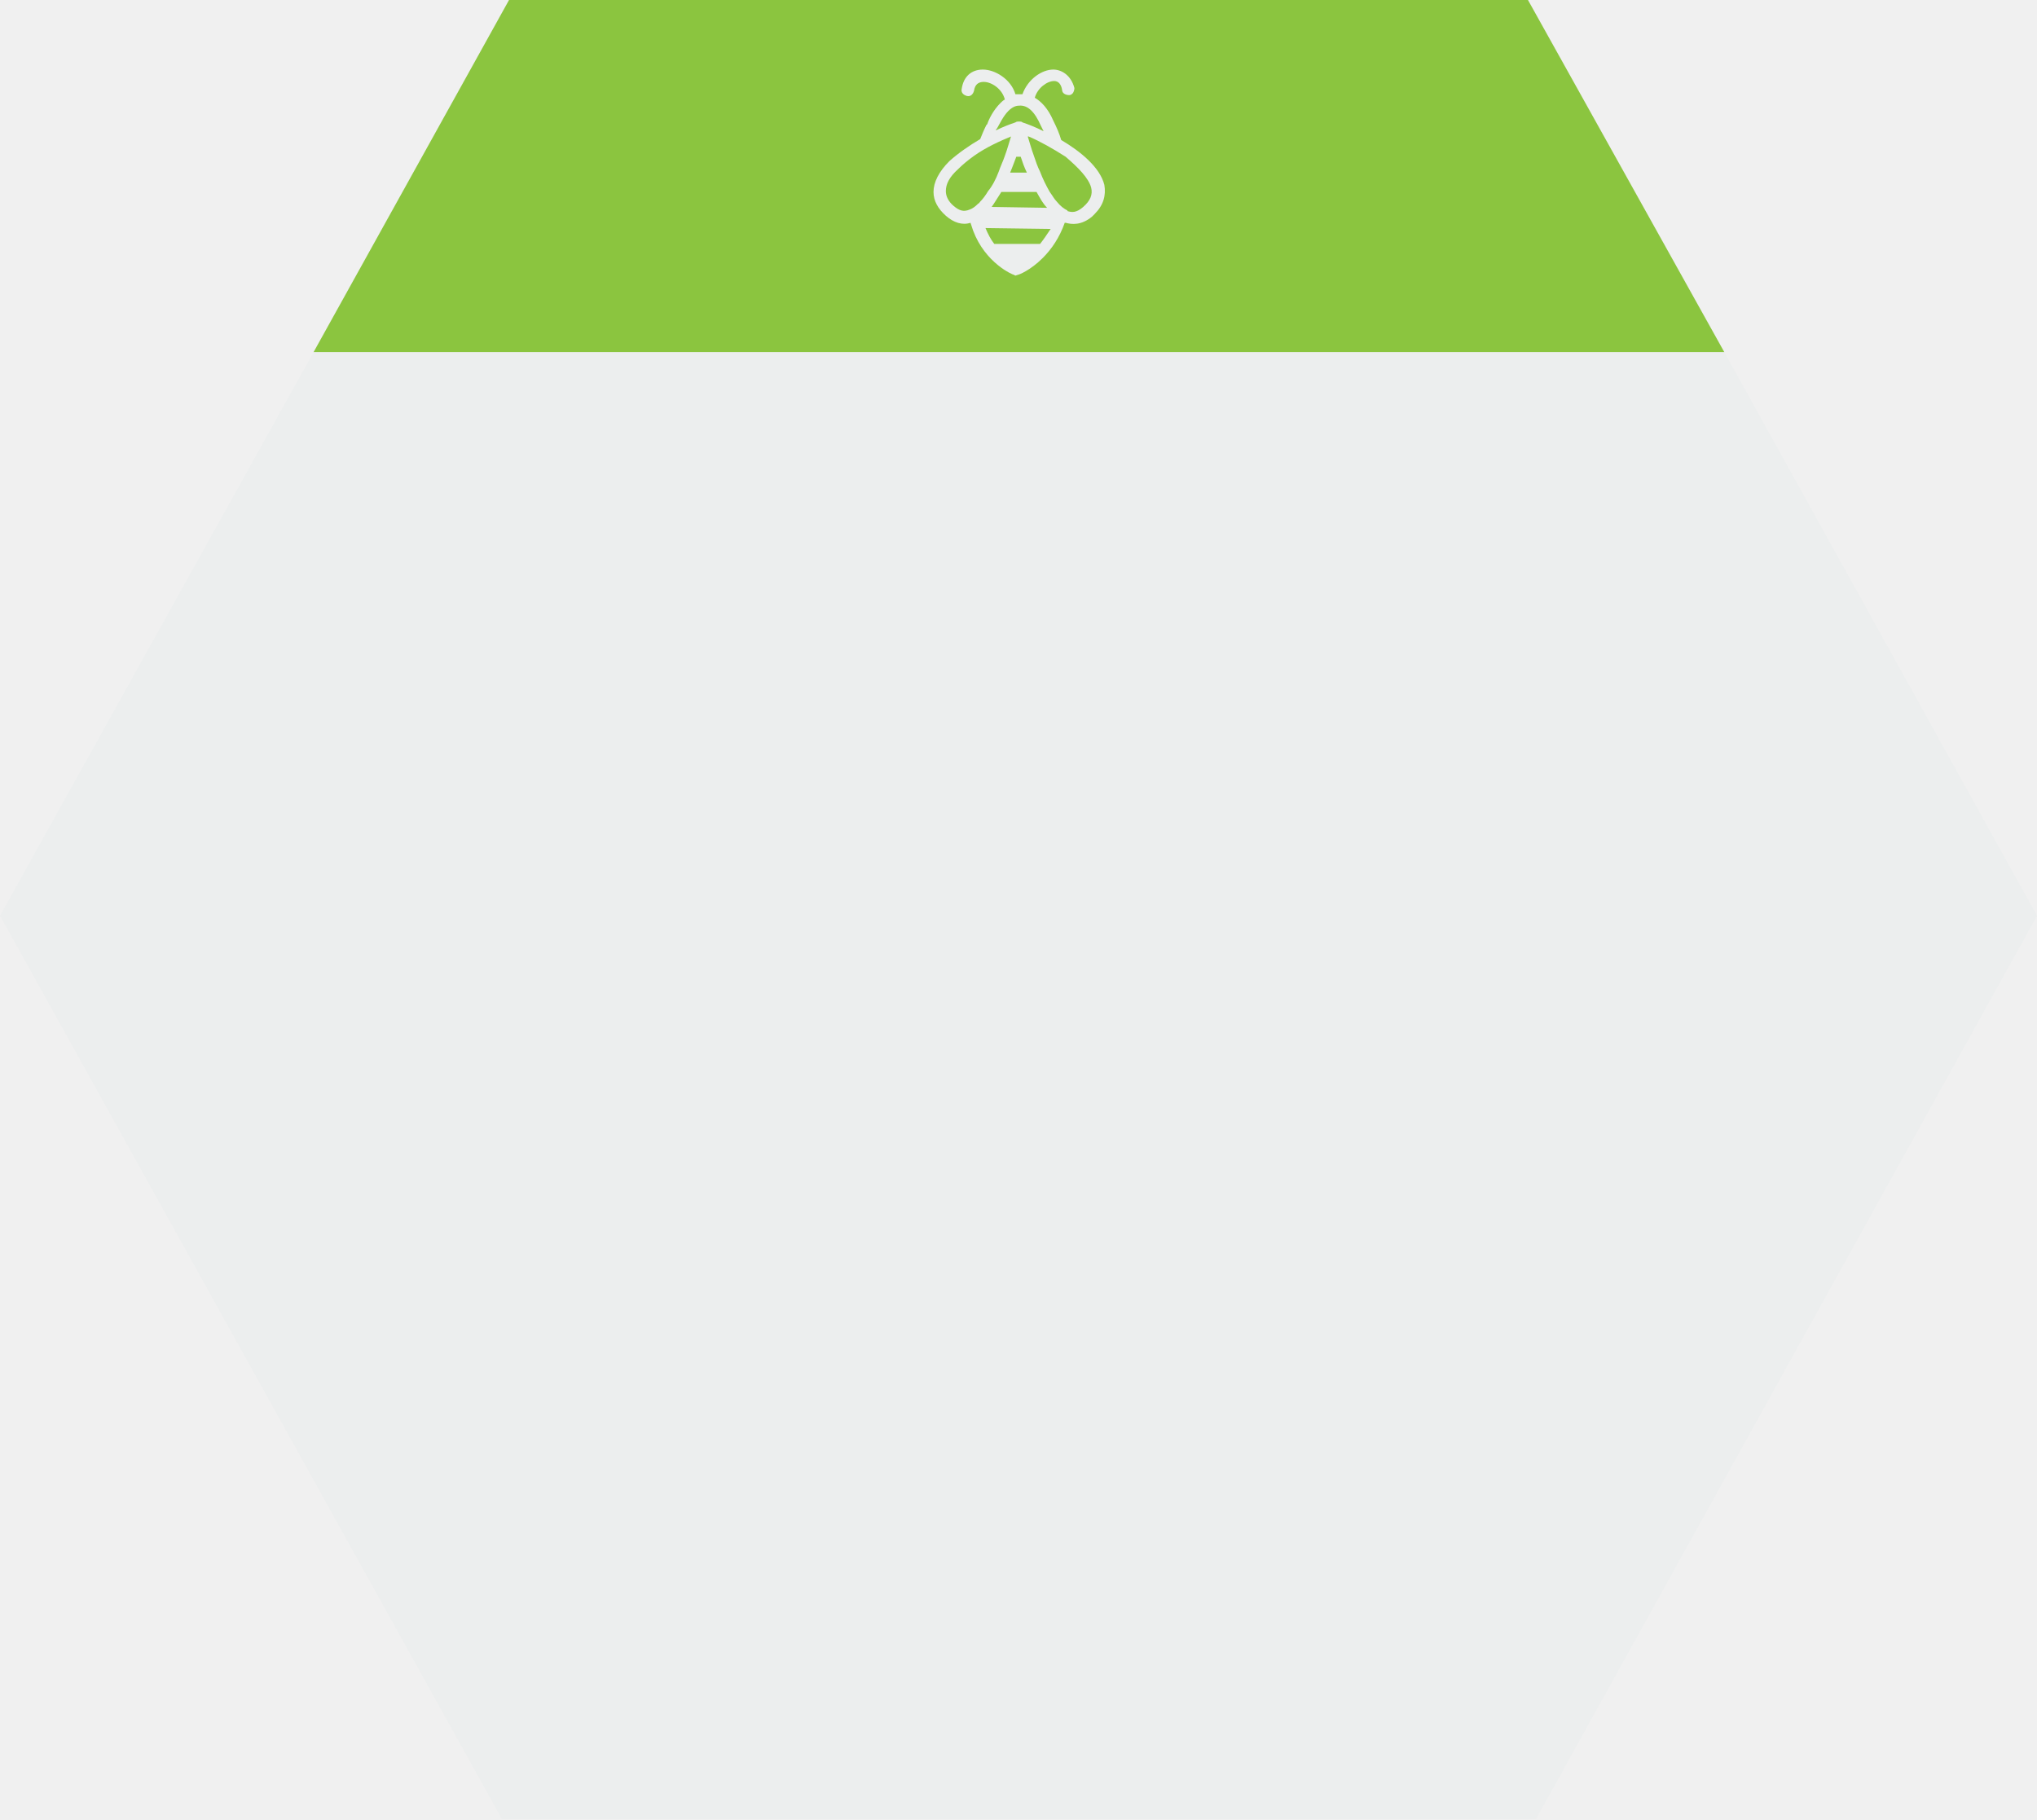
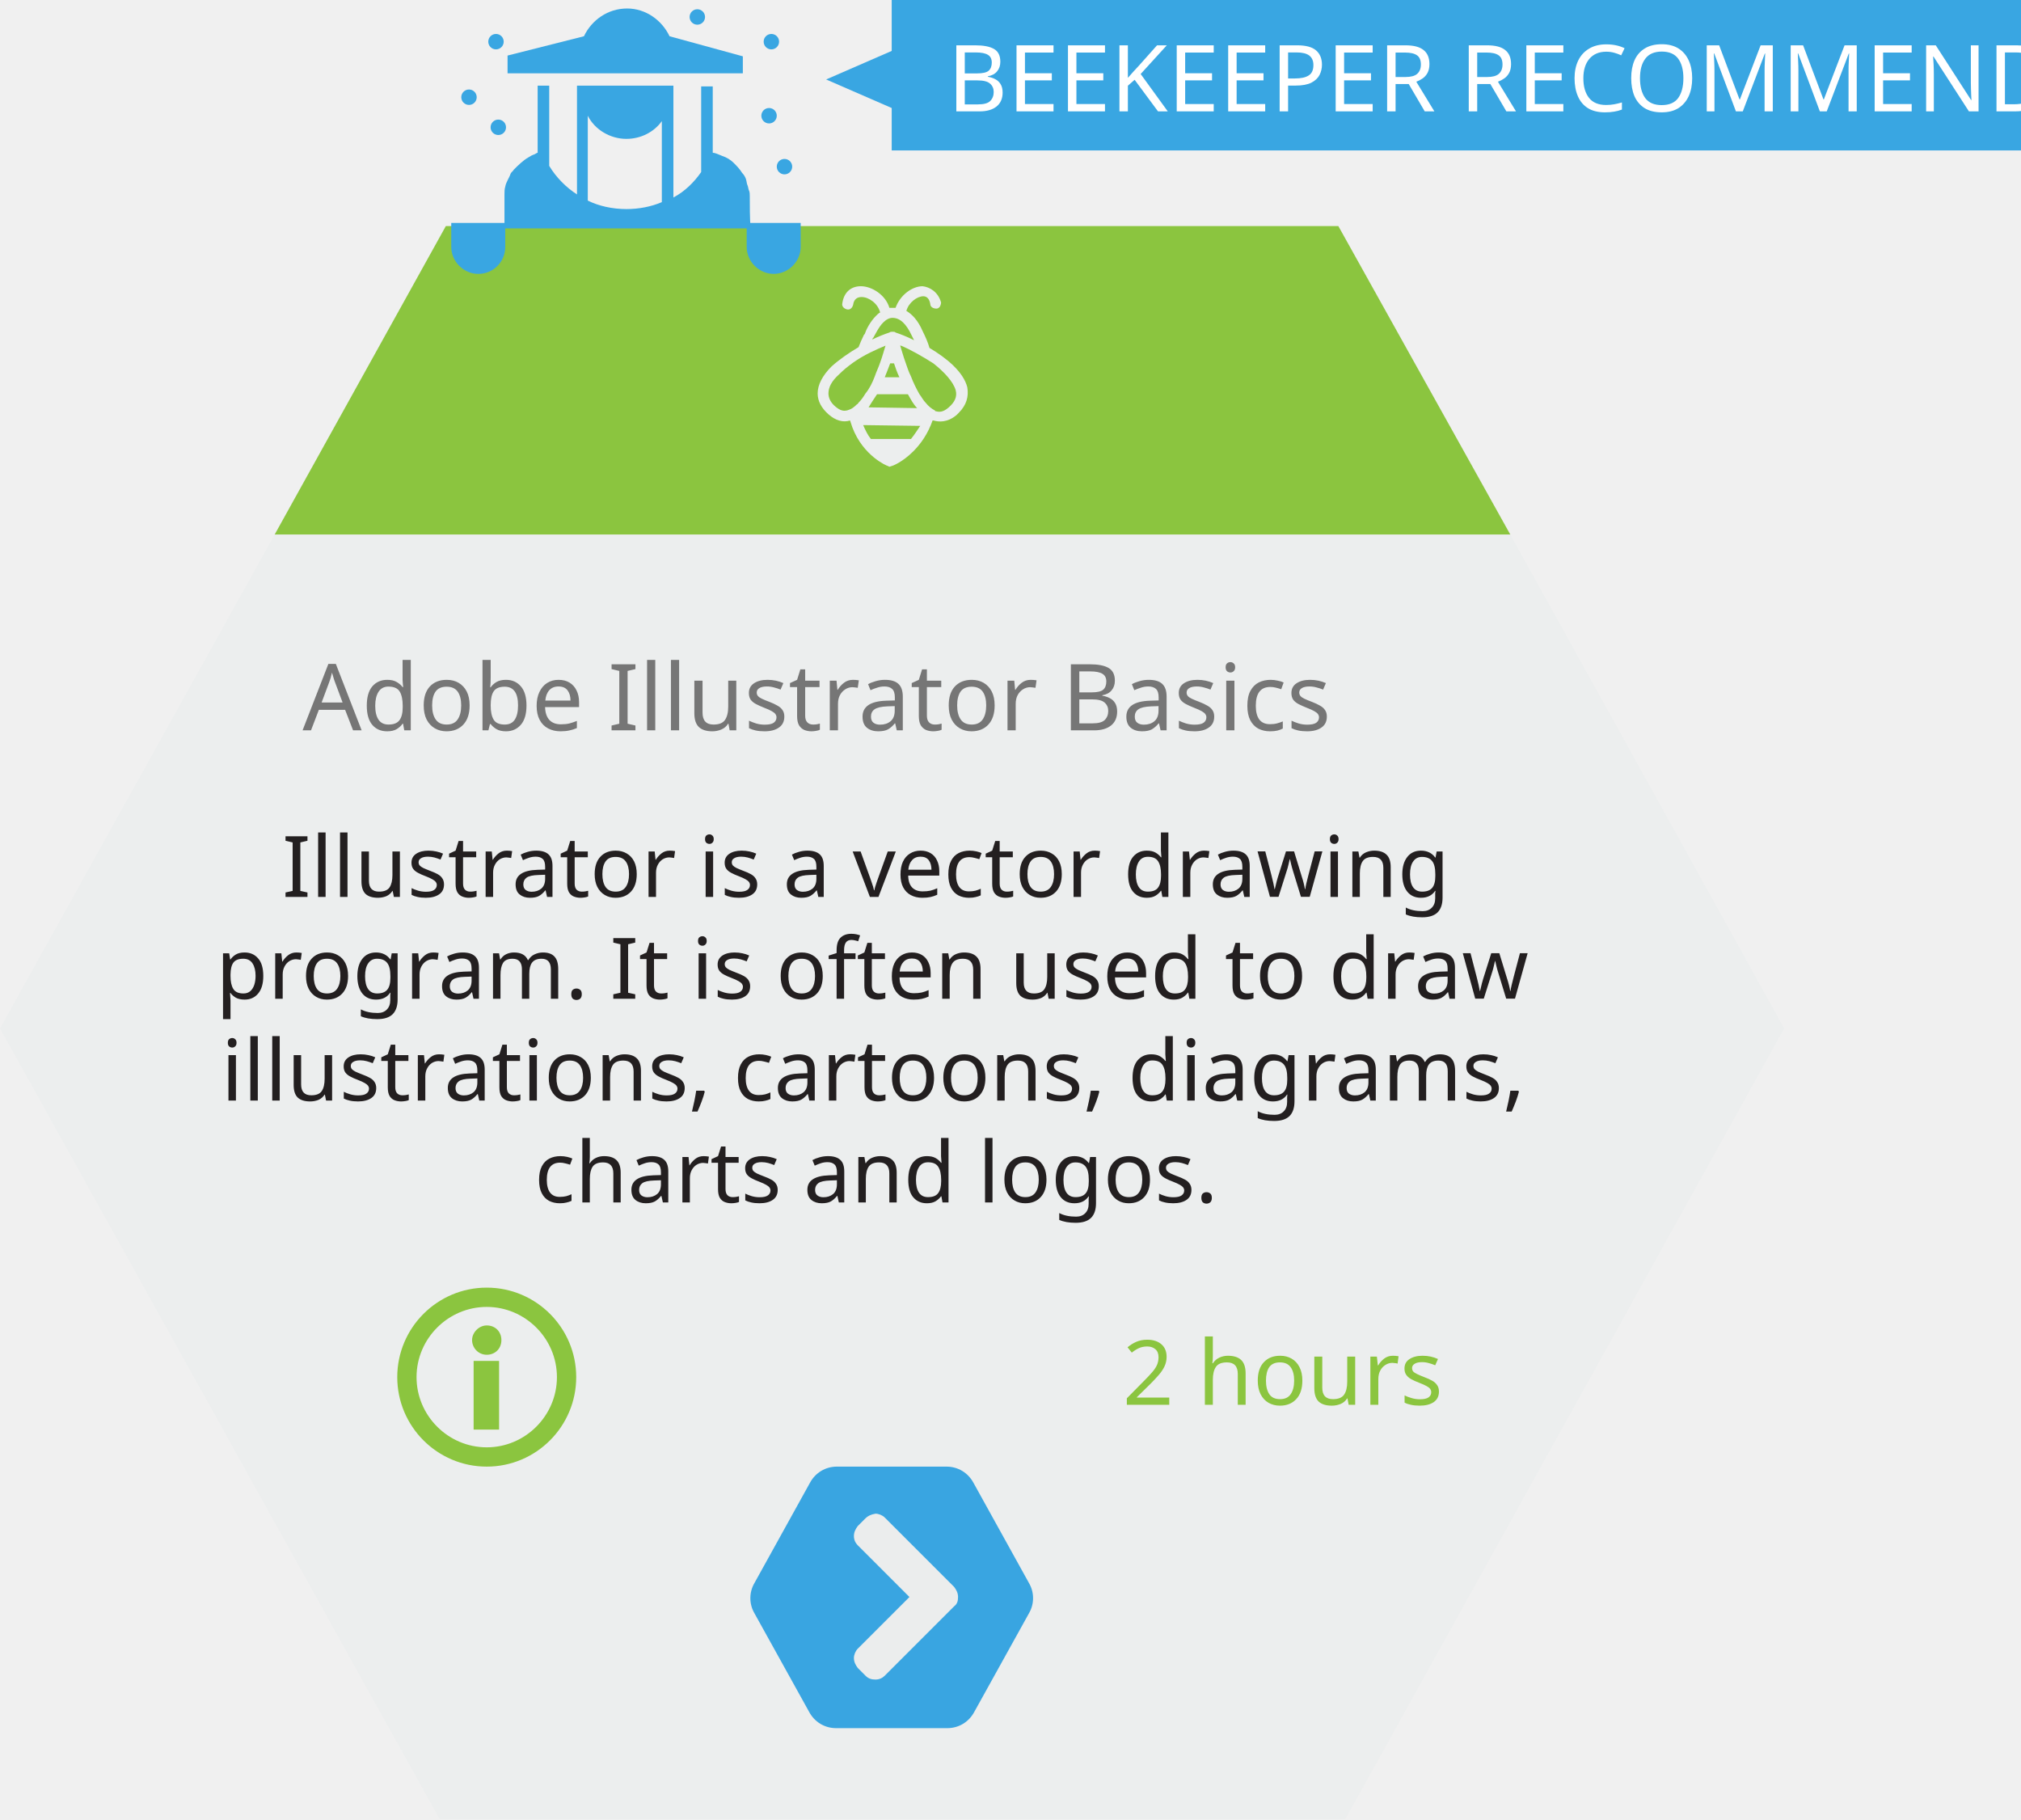
- <svg xmlns="http://www.w3.org/2000/svg" version="1.1" id="Layer_1" x="0px" y="0px" viewBox="0 0 231.3 206.6" style="enable-background:new 0 0 231.3 206.6;" xml:space="preserve">
+ <svg xmlns="http://www.w3.org/2000/svg" version="1.1" id="Layer_1" x="0px" y="0px" viewBox="0 0 262 235.8" style="enable-background:new 0 0 262 235.8;" xml:space="preserve">
  <style type="text/css">
	.st0{fill:#8BC53F;}
	.st1{fill:#ECEEEE;}
+ 	.st2{fill:#767676;}
+ 	.st3{font-family:'Univers-Black';}
+ 	.st4{font-size:12px;}
+ 	.st5{fill:none;}
+ 	.st6{fill:#231F20;}
+ 	.st7{font-family:'Serifa-Roman';}
+ 	.st8{font-size:11px;}
+ 	.st9{font-family:'Univers-Condensed';}
+ 	.st10{font-size:11.652px;}
+ 	.st11{fill:#39A5E1;}
+ 	.st12{fill:#EBEDED;}
+ 	.st13{fill:#39A6E2;}
+ 	.st14{fill:#FFFFFF;}
</style>
  <g>
-     <polygon class="st0" points="173.5,0 57.8,0 35.6,40 195.8,40  " />
-     <polygon class="st1" points="195.8,40 35.6,40 0,104 57,206.6 174.4,206.6 231.3,104  " />
+     <g>
+       <polygon class="st0" points="173.5,29.3 57.8,29.3 35.6,69.3 195.8,69.3   " />
+       <polygon class="st1" points="195.8,69.3 35.6,69.3 0,133.3 57,235.8 174.4,235.8 231.3,133.3   " />
+     </g>
+     <path class="st1" d="M119.6,37.1c-1.3,0-2.9,1.1-3.5,2.8c-0.1,0-0.2,0-0.4,0c-0.1,0-0.2,0-0.4,0c-0.5-1.7-2.3-2.8-3.7-2.8   c-1.3,0-2.2,0.8-2.4,2.2c-0.1,0.4,0.2,0.7,0.6,0.8c0.4,0.1,0.7-0.2,0.8-0.6c0.1-0.7,0.5-1,1.1-1c0.9,0,2.1,0.8,2.4,2   c-0.2,0.1-0.4,0.3-0.5,0.4c-0.8,0.8-1.3,1.8-1.5,2.4l-0.1,0.1c-0.3,0.6-0.5,1.1-0.7,1.6c-1.2,0.7-2.5,1.6-3.5,2.5   c-1.2,1.2-1.8,2.4-1.8,3.5c0,1,0.5,1.9,1.4,2.7c0.9,0.8,1.9,1.1,2.8,0.8c0.1,0.3,0.2,0.6,0.3,0.9c1.4,3.7,4.5,5,4.6,5l0.2,0.1   l0.3-0.1c0.1,0,1.4-0.5,2.8-1.9c1-1,1.9-2.3,2.5-4c0,0,0,0,0.1,0c0.7,0.2,1.8,0.3,3-0.7c0.1-0.1,0.2-0.2,0.3-0.3   c1-1,1.3-2.1,1.1-3.3c-0.5-2-2.7-3.8-4.9-5.1c-0.2-0.7-0.5-1.4-0.9-2.2c-0.6-1.4-1.4-2.2-2.1-2.6c0.3-1.1,1.4-1.9,2.2-1.9   c0.5,0,0.8,0.4,0.9,1c0,0.4,0.4,0.6,0.8,0.6c0.2,0,0.3-0.1,0.4-0.2c0.1-0.1,0.2-0.4,0.2-0.6C121.6,37.8,120.5,37.2,119.6,37.1z    M123.9,50.6c0.2,0.8-0.1,1.5-0.9,2.2c-0.8,0.7-1.3,0.6-1.7,0.5c0,0-0.1,0-0.1-0.1c-0.4-0.2-0.8-0.5-1.2-1   c-0.3-0.3-0.5-0.7-0.8-1.1c-0.4-0.7-0.8-1.5-1.1-2.3c-0.3-0.6-0.5-1.2-0.7-1.8c-0.3-0.8-0.5-1.6-0.7-2.2l0.1,0   c1.2,0.5,2.8,1.4,4.2,2.3C122.4,48.2,123.6,49.5,123.9,50.6z M108.3,52.7c-0.6-0.5-0.9-1.1-0.9-1.7c0-0.8,0.4-1.6,1.4-2.5   c0.5-0.5,1.1-1,1.8-1.5c1.4-1,3-1.7,4.2-2.2l0,0c-0.2,0.6-0.4,1.4-0.7,2.2c-0.2,0.6-0.5,1.2-0.7,1.8c-0.3,0.8-0.7,1.6-1.2,2.2   c-0.3,0.5-0.6,0.9-0.9,1.2c-0.1,0.1-0.1,0.2-0.2,0.2c-0.4,0.4-0.7,0.6-1,0.7C109.4,53.4,108.9,53.2,108.3,52.7z M115.4,47.1l0.5,0   c0.2,0.6,0.4,1.2,0.7,1.8l-1.9,0C115,48.2,115.2,47.6,115.4,47.1z M113.7,51.1l4,0c0.4,0.7,0.7,1.3,1.2,1.8l-6.3-0.1   C112.9,52.3,113.3,51.7,113.7,51.1z M118.1,56.9l-5.2,0c-0.4-0.5-0.7-1.1-1-1.8l7.4,0.1C118.9,55.8,118.5,56.4,118.1,56.9z    M118.2,43.5c0.1,0.2,0.2,0.4,0.3,0.6c-1-0.5-1.8-0.8-2.4-1c-0.1-0.1-0.2-0.1-0.4-0.1c-0.1,0-0.3,0-0.4,0.1   c-0.6,0.2-1.4,0.5-2.2,0.9c0,0,0-0.1,0-0.1l0.1-0.1c0.3-0.5,0.7-1.4,1.3-2c0.4-0.4,0.8-0.6,1.2-0.6C116.7,41.2,117.5,42,118.2,43.5   z" />
+     <text transform="matrix(1 0 0 1 39.2256 94.6655)" class="st2 st3 st4">Adobe Illustrator Basics</text>
+     <rect x="23.3" y="107.2" class="st5" width="180.6" height="51.1" />
+     <text transform="matrix(1 0 0 1 36.5776 116.2583)">
+       <tspan x="0" y="0" class="st6 st7 st8">Illustrator is a vector drawing </tspan>
+       <tspan x="-8.6" y="13.2" class="st6 st7 st8">program. It is often used to draw </tspan>
+       <tspan x="-7.9" y="26.4" class="st6 st7 st8">illustrations, cartoons, diagrams, </tspan>
+       <tspan x="32.7" y="39.6" class="st6 st7 st8">charts and logos.</tspan>
+     </text>
+     <g>
+       <path class="st0" d="M63.1,190.1c-6.4,0-11.6-5.2-11.6-11.6s5.2-11.6,11.6-11.6s11.6,5.2,11.6,11.6S69.5,190.1,63.1,190.1z     M63.1,169.4c-5,0-9.1,4.1-9.1,9.1s4.1,9.1,9.1,9.1c5,0,9.1-4.1,9.1-9.1S68.1,169.4,63.1,169.4z" />
+       <g>
+         <path class="st0" d="M61.2,173.7c0-1,0.9-1.9,1.9-1.9c1.1,0,1.9,0.8,1.9,1.9c0,1.1-0.8,1.9-1.9,1.9     C62,175.6,61.2,174.7,61.2,173.7z M61.4,185.3v-8.9h3.3v8.9H61.4z" />
+       </g>
+     </g>
+     <text transform="matrix(1 0 0 1 145.52 182.0893)" class="st0 st9 st10">2 hours</text>
+     <g>
+       <path class="st11" d="M122.7,190.1h-14.2c-1.5,0-2.8,0.8-3.5,2.1l-7.2,13c-0.7,1.2-0.7,2.7,0,3.9l7.1,12.8c0.7,1.3,2,2.1,3.5,2.1    h14.4c1.5,0,2.8-0.8,3.5-2.1l7.1-12.8c0.7-1.2,0.7-2.7,0-3.9l-7.2-13C125.5,190.9,124.2,190.1,122.7,190.1z" />
+       <g>
+         <g>
+           <path class="st12" d="M112.2,196.8l-1,1c-0.3,0.4-0.5,0.8-0.5,1.3c0,0.5,0.2,0.9,0.5,1.2l6.7,6.7l-6.7,6.7      c-0.3,0.3-0.5,0.8-0.5,1.2c0,0.5,0.2,0.9,0.5,1.3l1,1c0.4,0.4,0.8,0.5,1.3,0.5c0.5,0,0.9-0.2,1.2-0.5l9-9      c0.4-0.3,0.5-0.7,0.5-1.2c0-0.5-0.2-0.9-0.5-1.3l-9-9c-0.3-0.3-0.8-0.5-1.2-0.5C112.9,196.3,112.5,196.5,112.2,196.8      L112.2,196.8z M112.2,196.8" />
+         </g>
+       </g>
+     </g>
  </g>
-   <path class="st1" d="M119.6,7.9c-1.3,0-2.9,1.1-3.5,2.8c-0.1,0-0.2,0-0.4,0c-0.1,0-0.2,0-0.4,0c-0.5-1.7-2.3-2.8-3.7-2.8  c-1.3,0-2.2,0.8-2.4,2.2c-0.1,0.4,0.2,0.7,0.6,0.8c0.4,0.1,0.7-0.2,0.8-0.6c0.1-0.7,0.5-1,1.1-1c0.9,0,2.1,0.8,2.4,2  c-0.2,0.1-0.4,0.3-0.5,0.4c-0.8,0.8-1.3,1.8-1.5,2.4l-0.1,0.1c-0.3,0.6-0.5,1.1-0.7,1.6c-1.2,0.7-2.5,1.6-3.5,2.5  c-1.2,1.2-1.8,2.4-1.8,3.5c0,1,0.5,1.9,1.4,2.7c0.9,0.8,1.9,1.1,2.8,0.8c0.1,0.3,0.2,0.6,0.3,0.9c1.4,3.7,4.5,5,4.6,5l0.2,0.1  l0.3-0.1c0.1,0,1.4-0.5,2.8-1.9c1-1,1.9-2.3,2.5-4c0,0,0,0,0.1,0c0.7,0.2,1.8,0.3,3-0.7c0.1-0.1,0.2-0.2,0.3-0.3  c1-1,1.3-2.1,1.1-3.3c-0.5-2-2.7-3.8-4.9-5.1c-0.2-0.7-0.5-1.4-0.9-2.2c-0.6-1.4-1.4-2.2-2.1-2.6c0.3-1.1,1.4-1.9,2.2-1.9  c0.5,0,0.8,0.4,0.9,1c0,0.4,0.4,0.6,0.8,0.6c0.2,0,0.3-0.1,0.4-0.2c0.1-0.1,0.2-0.4,0.2-0.6C121.6,8.5,120.5,7.9,119.6,7.9z   M123.9,21.3c0.2,0.8-0.1,1.5-0.9,2.2c-0.8,0.7-1.3,0.6-1.7,0.5c0,0-0.1,0-0.1-0.1c-0.4-0.2-0.8-0.5-1.2-1c-0.3-0.3-0.5-0.7-0.8-1.1  c-0.4-0.7-0.8-1.5-1.1-2.3c-0.3-0.6-0.5-1.2-0.7-1.8c-0.3-0.8-0.5-1.6-0.7-2.2l0.1,0c1.2,0.5,2.8,1.4,4.2,2.3  C122.4,19,123.6,20.2,123.9,21.3z M108.3,23.4c-0.6-0.5-0.9-1.1-0.9-1.7c0-0.8,0.4-1.6,1.4-2.5c0.5-0.5,1.1-1,1.8-1.5  c1.4-1,3-1.7,4.2-2.2l0,0c-0.2,0.6-0.4,1.4-0.7,2.2c-0.2,0.6-0.5,1.2-0.7,1.8c-0.3,0.8-0.7,1.6-1.2,2.2c-0.3,0.5-0.6,0.9-0.9,1.2  c-0.1,0.1-0.1,0.2-0.2,0.2c-0.4,0.4-0.7,0.6-1,0.7C109.4,24.1,108.9,23.9,108.3,23.4z M115.4,17.8l0.5,0c0.2,0.6,0.4,1.2,0.7,1.8  l-1.9,0C115,18.9,115.2,18.3,115.4,17.8z M113.7,21.8l4,0c0.4,0.7,0.7,1.3,1.2,1.8l-6.3-0.1C112.9,23.1,113.3,22.4,113.7,21.8z   M118.1,27.7l-5.2,0c-0.4-0.5-0.7-1.1-1-1.8l7.4,0.1C118.9,26.6,118.5,27.2,118.1,27.7z M118.2,14.3c0.1,0.2,0.2,0.4,0.3,0.6  c-1-0.5-1.8-0.8-2.4-1c-0.1-0.1-0.2-0.1-0.4-0.1c-0.1,0-0.3,0-0.4,0.1c-0.6,0.2-1.4,0.5-2.2,0.9c0,0,0-0.1,0-0.1l0.1-0.1  c0.3-0.5,0.7-1.4,1.3-2c0.4-0.4,0.8-0.6,1.2-0.6C116.7,11.9,117.5,12.7,118.2,14.3z" />
+   <g>
+     <g>
+       <path class="st13" d="M62,35.5L62,35.5c-1.9,0-3.5-1.6-3.5-3.5v-3.1h7V32C65.5,33.9,64,35.5,62,35.5z" />
+       <path class="st13" d="M100.3,35.5L100.3,35.5c-1.9,0-3.5-1.6-3.5-3.5v-3.1h7V32C103.8,33.9,102.2,35.5,100.3,35.5z" />
+       <g>
+         <path class="st13" d="M86.8,4.7c-1-2.1-3.1-3.6-5.5-3.6c-2.5,0-4.6,1.5-5.6,3.6l-9.9,2.5v2.3h30.5V7.3v0L86.8,4.7z" />
+       </g>
+       <circle class="st13" cx="99.7" cy="15" r="1" />
+       <circle class="st13" cx="101.7" cy="21.6" r="1" />
+       <circle class="st13" cx="100" cy="5.4" r="1" />
+       <circle class="st13" cx="90.4" cy="2.2" r="1" />
+       <circle class="st13" cx="64.6" cy="16.5" r="1" />
+       <circle class="st13" cx="60.8" cy="12.6" r="1" />
+       <circle class="st13" cx="64.3" cy="5.4" r="1" />
+       <path class="st13" d="M97.2,25.4c0-0.2,0-0.5-0.1-0.7C97,24.5,97,24.2,96.9,24c-0.1-0.2-0.1-0.5-0.2-0.8c-0.1-0.3-0.3-0.6-0.5-0.8    c-0.3-0.5-0.7-0.9-1.1-1.3c-0.4-0.4-0.9-0.7-1.5-0.9c-0.5-0.2-0.9-0.4-1.2-0.4v-8.6h-1.5v11.1c-0.9,1.3-2.1,2.5-3.6,3.3V11.1H87    H86h-9.7h-0.6h-0.9v14.1c-1.4-0.9-2.7-2.2-3.6-3.7V11.1h-1.5v8.7c-0.1,0-0.2,0.1-0.4,0.2c-0.3,0.1-0.5,0.2-0.8,0.4    c-0.7,0.4-1.3,1-1.9,1.6c-0.1,0.2-0.3,0.3-0.4,0.5c-0.2,0.6-0.6,1.1-0.7,1.7c-0.1,0.3-0.1,0.7-0.1,1c0,1.5,0,2.9,0,4.4h31.9    C97.2,28.1,97.2,26.8,97.2,25.4z M85.8,26.2c-1.4,0.6-3,0.9-4.6,0.9c-1.8,0-3.6-0.4-5-1.1V15c0.9,1.8,2.9,3,5,3    c1.9,0,3.6-0.9,4.6-2.3V26.2z" />
+     </g>
+     <g>
+       <polygon class="st13" points="115.6,0 115.6,6.6 107.1,10.3 115.6,14 115.6,19.5 126,19.5 135.9,19.5 262,19.5 262,0   " />
+       <text transform="matrix(1 0 0 1 122.8227 14.436)" class="st14 st9 st4">BEEKEEPER RECOMMENDS</text>
+     </g>
+   </g>
</svg>
